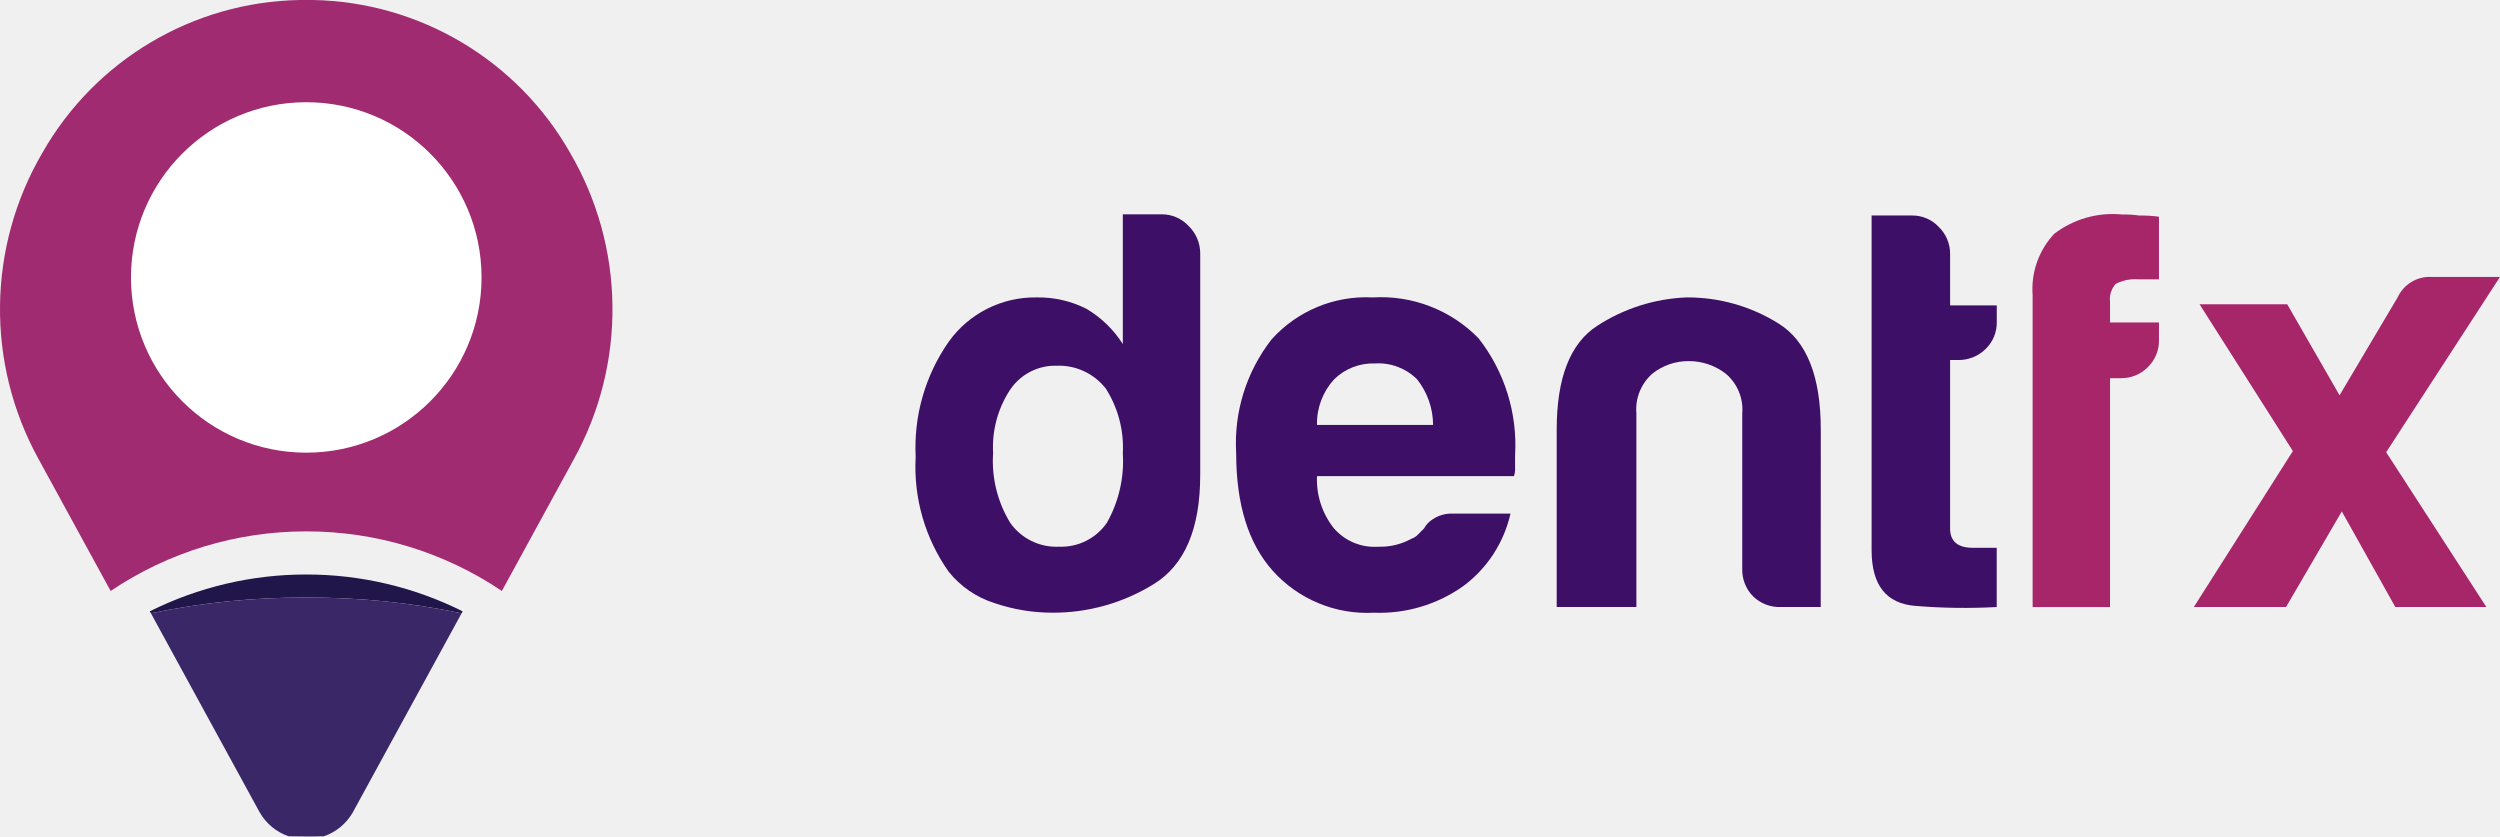
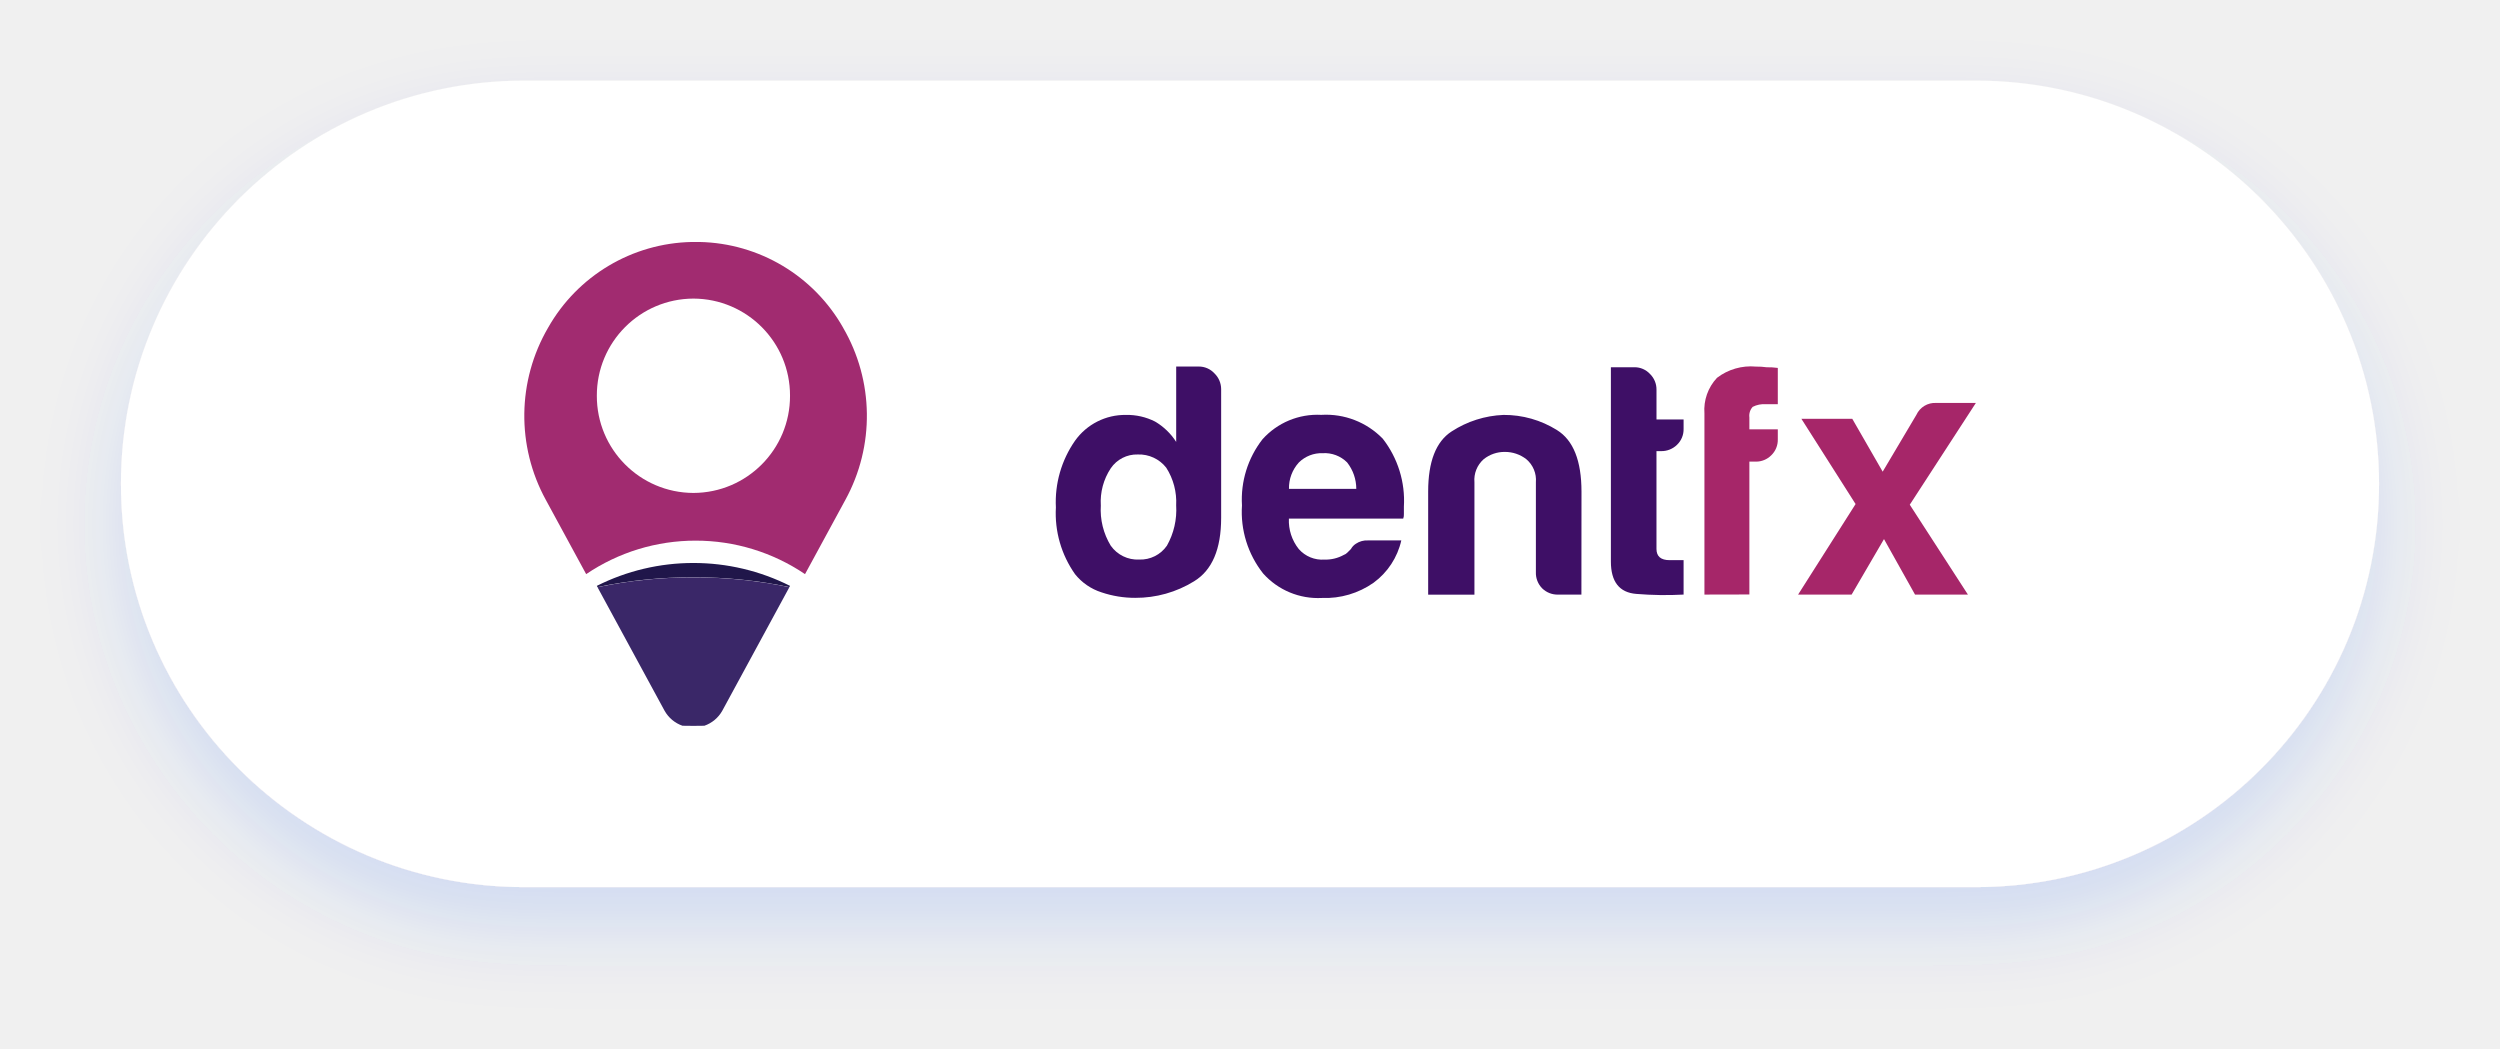
- <svg xmlns="http://www.w3.org/2000/svg" width="139.31" height="46.61" viewBox="0 0 139.31 46.61">
-   <g id="logo" transform="translate(-95.55 -132.651)">
-     <path id="Path_8306" data-name="Path 8306" d="M-5.854-18.079A6.615,6.615,0,0,0-4.9-14.21a3.148,3.148,0,0,0,2.727,1.332A3.087,3.087,0,0,0,.488-14.21a6.985,6.985,0,0,0,.888-3.869,6.111,6.111,0,0,0-.951-3.615A3.314,3.314,0,0,0-2.3-22.963a3.026,3.026,0,0,0-2.6,1.332,5.817,5.817,0,0,0-.951,3.552M1.376-31.4H3.533a2.028,2.028,0,0,1,1.522.666,2.116,2.116,0,0,1,.634,1.491v12.367q0,4.5-2.6,6.088A10.643,10.643,0,0,1-2.556-9.2a10,10,0,0,1-3.235-.54,5.324,5.324,0,0,1-2.537-1.744,10.119,10.119,0,0,1-1.839-6.406,10.287,10.287,0,0,1,1.839-6.406,5.9,5.9,0,0,1,4.884-2.473,5.918,5.918,0,0,1,2.791.634,6.036,6.036,0,0,1,2.029,1.966Z" transform="translate(156.742 175.993)" fill="#3e0f66" />
-     <path id="Path_8307" data-name="Path 8307" d="M-6.113-9.643H.356A4.112,4.112,0,0,0-.532-12.18a3.046,3.046,0,0,0-2.347-.888,3.091,3.091,0,0,0-2.283.888,3.64,3.64,0,0,0-.951,2.537M1.5-4.7H4.669A6.923,6.923,0,0,1,2.005-.637,8.075,8.075,0,0,1-2.942.822,7.066,7.066,0,0,1-8.587-1.524q-2.03-2.284-2.029-6.533A9.409,9.409,0,0,1-8.65-14.4a7.069,7.069,0,0,1,5.645-2.347,7.6,7.6,0,0,1,5.9,2.283,9.666,9.666,0,0,1,2.03,6.532v.7a1.1,1.1,0,0,1-.064.444H-6.113a4.364,4.364,0,0,0,.951,2.917A3,3,0,0,0-2.688-2.856,3.589,3.589,0,0,0-.849-3.3.875.875,0,0,0-.5-3.522l.349-.349a1.379,1.379,0,0,1,.476-.507A1.891,1.891,0,0,1,1.5-4.7" transform="translate(175.051 165.972)" fill="#3e0f66" />
-     <path id="Path_8308" data-name="Path 8308" d="M-19.974-23.417h-2.219a2.1,2.1,0,0,1-1.554-.6,2.1,2.1,0,0,1-.6-1.554V-34.2a2.608,2.608,0,0,0-.92-2.22,3.329,3.329,0,0,0-2.062-.7,3.2,3.2,0,0,0-2.029.7,2.648,2.648,0,0,0-.888,2.22v10.782h-4.44v-9.894q0-4.313,2.252-5.772a9.84,9.84,0,0,1,4.979-1.586,9.554,9.554,0,0,1,5.138,1.459q2.345,1.46,2.346,5.9Z" transform="translate(216.982 189.894)" fill="#3e0f66" />
-     <path id="Path_8309" data-name="Path 8309" d="M-9.47-29.616A33.083,33.083,0,0,1-14-29.679q-2.443-.19-2.442-3.108V-51.434h2.283a2.008,2.008,0,0,1,1.458.635,2.08,2.08,0,0,1,.634,1.522v2.854h2.6v.888a2.049,2.049,0,0,1-.635,1.554,2.13,2.13,0,0,1-1.522.6h-.444v9.386q0,1.079,1.268,1.078H-9.47Z" transform="translate(216.285 196.093)" fill="#3e0f66" />
-     <path id="Path_8310" data-name="Path 8310" d="M0-29.7V-47.08A4.5,4.5,0,0,1,1.205-50.5a5.349,5.349,0,0,1,3.742-1.078,6.6,6.6,0,0,1,1.015.063,7.012,7.012,0,0,1,1.078.064v3.488H5.9a2.381,2.381,0,0,0-1.268.254A1.262,1.262,0,0,0,4.313-46.7v1.141H7.04v.951a2.05,2.05,0,0,1-.634,1.554,2.055,2.055,0,0,1-1.459.6H4.313V-29.7Z" transform="translate(208.816 196.178)" fill="#a62669" />
-     <path id="Path_8311" data-name="Path 8311" d="M-22.126-24.967H-27.2l-2.98-5.327-3.108,5.327h-5.137l5.518-8.689-5.2-8.181h4.884l2.917,5.073,3.235-5.454a1.966,1.966,0,0,1,1.9-1.141h3.805l-6.342,9.767Z" transform="translate(256.225 191.442)" fill="#a62669" />
-     <g id="Group_4977" data-name="Group 4977" transform="translate(-102.425 123)">
-       <path id="Path_8375" data-name="Path 8375" d="M-21.351-2.658l.061-.11a19.449,19.449,0,0,0-8.716-2.052,19.455,19.455,0,0,0-8.716,2.052l.061.111a41.1,41.1,0,0,1,8.656-.877,41.1,41.1,0,0,1,8.655.877" transform="translate(245.045 46.484)" fill="#20164a" />
-       <path id="Path_8376" data-name="Path 8376" d="M-13.828-14.71l.017-.03L-7.767-25.8a41.1,41.1,0,0,0-8.656-.877,41.1,41.1,0,0,0-8.655.877l6.044,11.062.017.03a2.963,2.963,0,0,0,1.607,1.332c.327.007.656.011.987.011s.661,0,.988-.011a2.966,2.966,0,0,0,1.607-1.332" transform="translate(231.463 69.627)" fill="#3a2768" />
-       <path id="Path_8378" data-name="Path 8378" d="M-39.035-10.447a16.845,16.845,0,0,0-14.313-8.5c-.254,0-.51,0-.764,0a16.845,16.845,0,0,0-14.313,8.5A17.28,17.28,0,0,0-68.65,6.627l4.02,7.357a19.457,19.457,0,0,1,10.9-3.32,19.457,19.457,0,0,1,10.9,3.32l4.02-7.357a17.281,17.281,0,0,0-.226-17.074" transform="translate(268.77 28.598)" fill="#a12b70" />
-       <path id="Path_8379" data-name="Path 8379" d="M-24-12A9.766,9.766,0,0,1-33.77-2.237,9.765,9.765,0,0,1-43.535-12a9.765,9.765,0,0,1,9.765-9.765A9.766,9.766,0,0,1-24-12" transform="translate(248.809 37.112)" fill="#fff" />
+ <svg xmlns="http://www.w3.org/2000/svg" width="124" height="52" viewBox="0 0 124 52">
+   <defs>
+     <filter id="Rectangle_8987" width="124" height="52" x="0" y="0" filterUnits="userSpaceOnUse">
+       <feOffset dy="2" />
+       <feGaussianBlur result="blur" stdDeviation="2" />
+       <feFlood flood-color="#1a5aff" flood-opacity=".133" />
+       <feComposite in2="blur" operator="in" />
+       <feComposite in="SourceGraphic" />
+     </filter>
+     <style>
+             .cls-1{fill:#fff}.cls-2{fill:#3e0f66}.cls-3{fill:#a62669}
+         </style>
+   </defs>
+   <g id="logo" transform="translate(6 4)">
+     <g filter="url(#Rectangle_8987)" transform="translate(-6 -4)">
+       <rect id="Rectangle_8987-2" width="112" height="40" class="cls-1" rx="20" transform="translate(6 4)" />
+     </g>
+     <g id="Group_34944" transform="translate(20 7)">
+       <path id="Path_8306" d="M-7.938-24.514a3.419 3.419 0 0 0 .492 2 1.627 1.627 0 0 0 1.409.688 1.6 1.6 0 0 0 1.377-.688 3.61 3.61 0 0 0 .459-2 3.158 3.158 0 0 0-.492-1.868 1.713 1.713 0 0 0-1.41-.656 1.564 1.564 0 0 0-1.344.688 3.006 3.006 0 0 0-.492 1.836M-4.2-31.4h1.115a1.048 1.048 0 0 1 .787.344 1.093 1.093 0 0 1 .328.77v6.392q0 2.328-1.344 3.147a5.5 5.5 0 0 1-2.917.82 5.167 5.167 0 0 1-1.674-.273 2.751 2.751 0 0 1-1.311-.9 5.23 5.23 0 0 1-.951-3.311 5.317 5.317 0 0 1 .951-3.311A3.047 3.047 0 0 1-6.692-29a3.059 3.059 0 0 1 1.442.328 3.12 3.12 0 0 1 1.05 1.011z" class="cls-2" transform="translate(36.539 38.58)" />
+       <path id="Path_8307" d="M-8.289-13.075h3.343a2.125 2.125 0 0 0-.454-1.311 1.574 1.574 0 0 0-1.213-.459 1.6 1.6 0 0 0-1.18.459 1.881 1.881 0 0 0-.492 1.311m3.933 2.557h1.639a3.578 3.578 0 0 1-1.377 2.1 4.173 4.173 0 0 1-2.557.754 3.652 3.652 0 0 1-2.92-1.215 4.919 4.919 0 0 1-1.049-3.376A4.863 4.863 0 0 1-9.6-15.533a3.653 3.653 0 0 1 2.917-1.213 3.926 3.926 0 0 1 3.048 1.18 5 5 0 0 1 1.05 3.376v.361a.567.567 0 0 1-.033.229h-5.671a2.255 2.255 0 0 0 .489 1.508 1.548 1.548 0 0 0 1.278.525 1.855 1.855 0 0 0 .951-.23.452.452 0 0 0 .18-.115l.18-.18a.713.713 0 0 1 .246-.262.977.977 0 0 1 .606-.164" class="cls-2" transform="translate(46.218 26.323)" />
+       <path id="Path_8308" d="M-27.083-31.752h-1.147a1.086 1.086 0 0 1-.8-.311 1.085 1.085 0 0 1-.311-.8v-4.458a1.348 1.348 0 0 0-.475-1.147 1.721 1.721 0 0 0-1.065-.361 1.652 1.652 0 0 0-1.049.361 1.369 1.369 0 0 0-.459 1.147v5.572h-2.295v-5.113q0-2.229 1.164-2.983a5.086 5.086 0 0 1 2.573-.819 4.938 4.938 0 0 1 2.655.754q1.212.754 1.213 3.048z" class="cls-2" transform="translate(79.521 50.244)" />
+       <path id="Path_8309" d="M-12.841-40.158a17.1 17.1 0 0 1-2.344-.033q-1.262-.1-1.262-1.606v-9.637h1.18a1.038 1.038 0 0 1 .754.328 1.075 1.075 0 0 1 .328.787v1.475h1.344v.459a1.059 1.059 0 0 1-.328.8 1.1 1.1 0 0 1-.787.312h-.23v4.851q0 .558.656.557h.689z" class="cls-2" transform="translate(70.347 58.649)" />
+       <path id="Path_8310" d="M0-40.274v-8.981a2.326 2.326 0 0 1 .623-1.77 2.764 2.764 0 0 1 1.934-.557 3.412 3.412 0 0 1 .525.033 3.624 3.624 0 0 1 .557.033v1.8h-.59a1.23 1.23 0 0 0-.656.131.652.652 0 0 0-.164.524v.59h1.41v.492a1.059 1.059 0 0 1-.328.8 1.062 1.062 0 0 1-.754.311h-.328v6.589z" class="cls-3" transform="translate(58.54 58.765)" />
+       <path id="Path_8311" d="M-30-33.853h-2.623l-1.54-2.753-1.606 2.753h-2.655l2.852-4.491-2.688-4.228h2.524l1.508 2.622 1.672-2.819a1.016 1.016 0 0 1 .983-.59h1.967l-3.278 5.048z" class="cls-3" transform="translate(101.609 52.345)" />
+       <g id="Group_4977" transform="translate(0 1)">
+         <path id="Path_8375" fill="#20164a" d="M-29.173-3.625l.033-.061a10.638 10.638 0 0 0-4.791-1.135 10.642 10.642 0 0 0-4.791 1.135l.033.061a22.463 22.463 0 0 1 4.758-.485 22.46 22.46 0 0 1 4.758.485" transform="translate(42.325 20.745)" />
+         <path id="Path_8376" fill="#3a2768" d="M-18.894-20.059l.009-.016 3.322-6.118a22.459 22.459 0 0 0-4.758-.485 22.457 22.457 0 0 0-4.758.485l3.322 6.118.009.016a1.631 1.631 0 0 0 .884.737c.18 0 .361.006.543.006s.363 0 .543-.006a1.632 1.632 0 0 0 .884-.737" transform="translate(28.715 43.319)" />
+         <path id="Path_8378" fill="#a12b70" d="M-54.976-14.693a8.384 8.384 0 0 0-7.124-4.251h-.38a8.385 8.385 0 0 0-7.129 4.251 8.681 8.681 0 0 0-.112 8.543l2 3.681a9.66 9.66 0 0 1 5.426-1.661 9.66 9.66 0 0 1 5.429 1.661l2-3.681a8.681 8.681 0 0 0-.112-8.543" transform="translate(70.795 18.946)" />
+         <path id="Path_8379" d="M-33.953-16.948a4.806 4.806 0 0 1-4.791 4.82 4.806 4.806 0 0 1-4.791-4.82 4.806 4.806 0 0 1 4.791-4.82 4.806 4.806 0 0 1 4.791 4.82" class="cls-1" transform="translate(47.138 24.578)" />
+       </g>
    </g>
  </g>
</svg>
